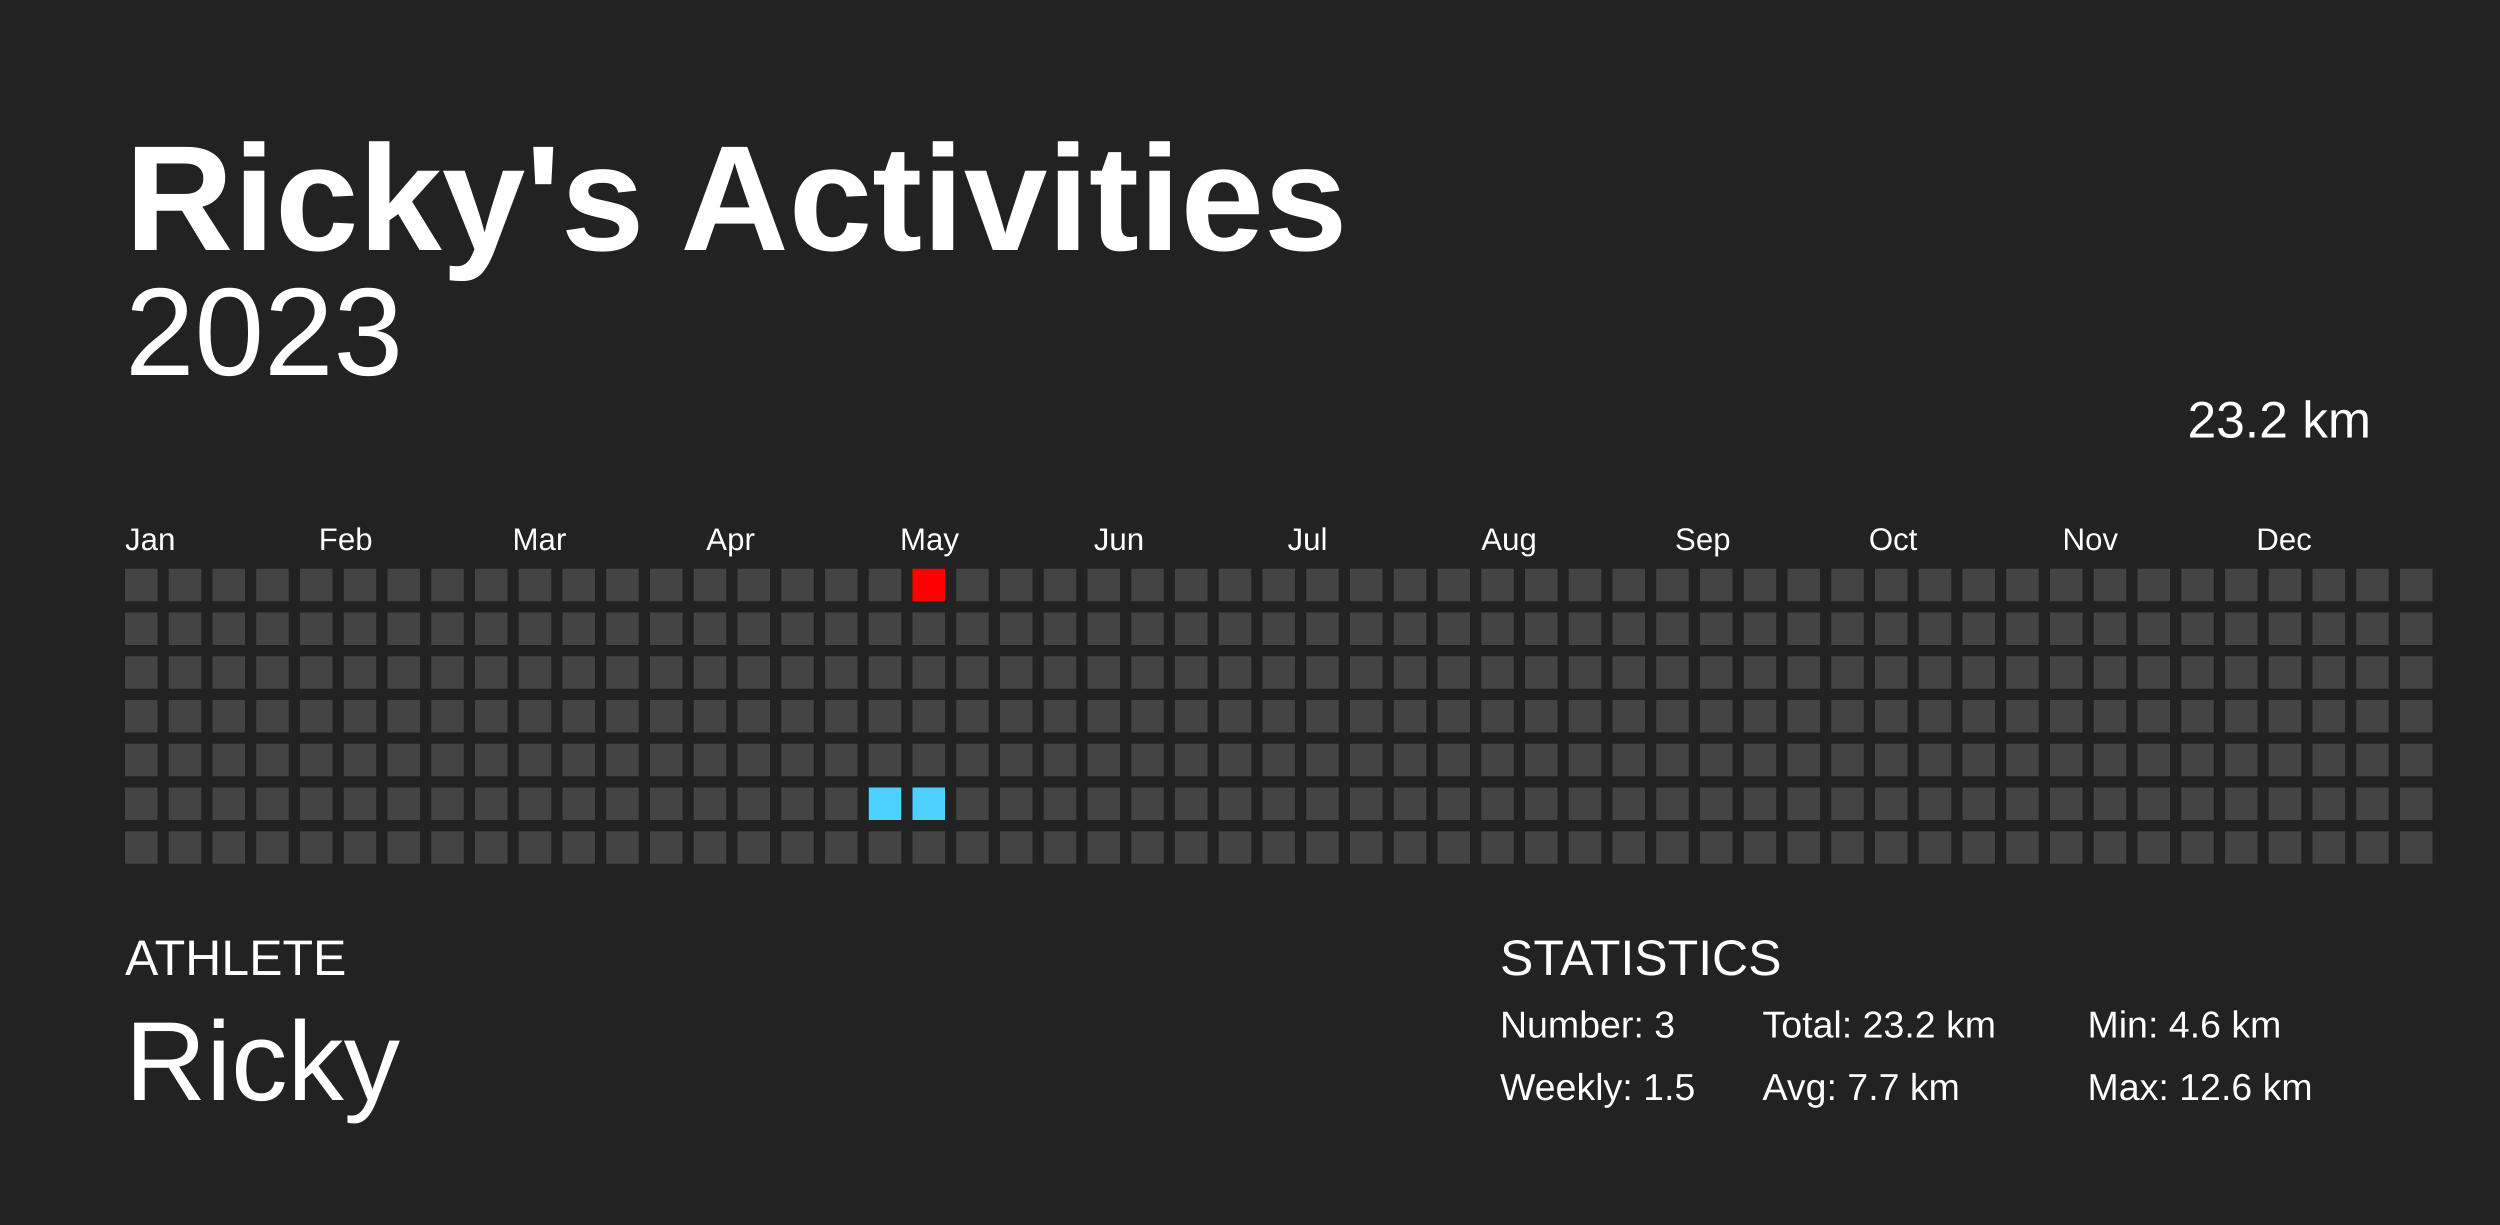
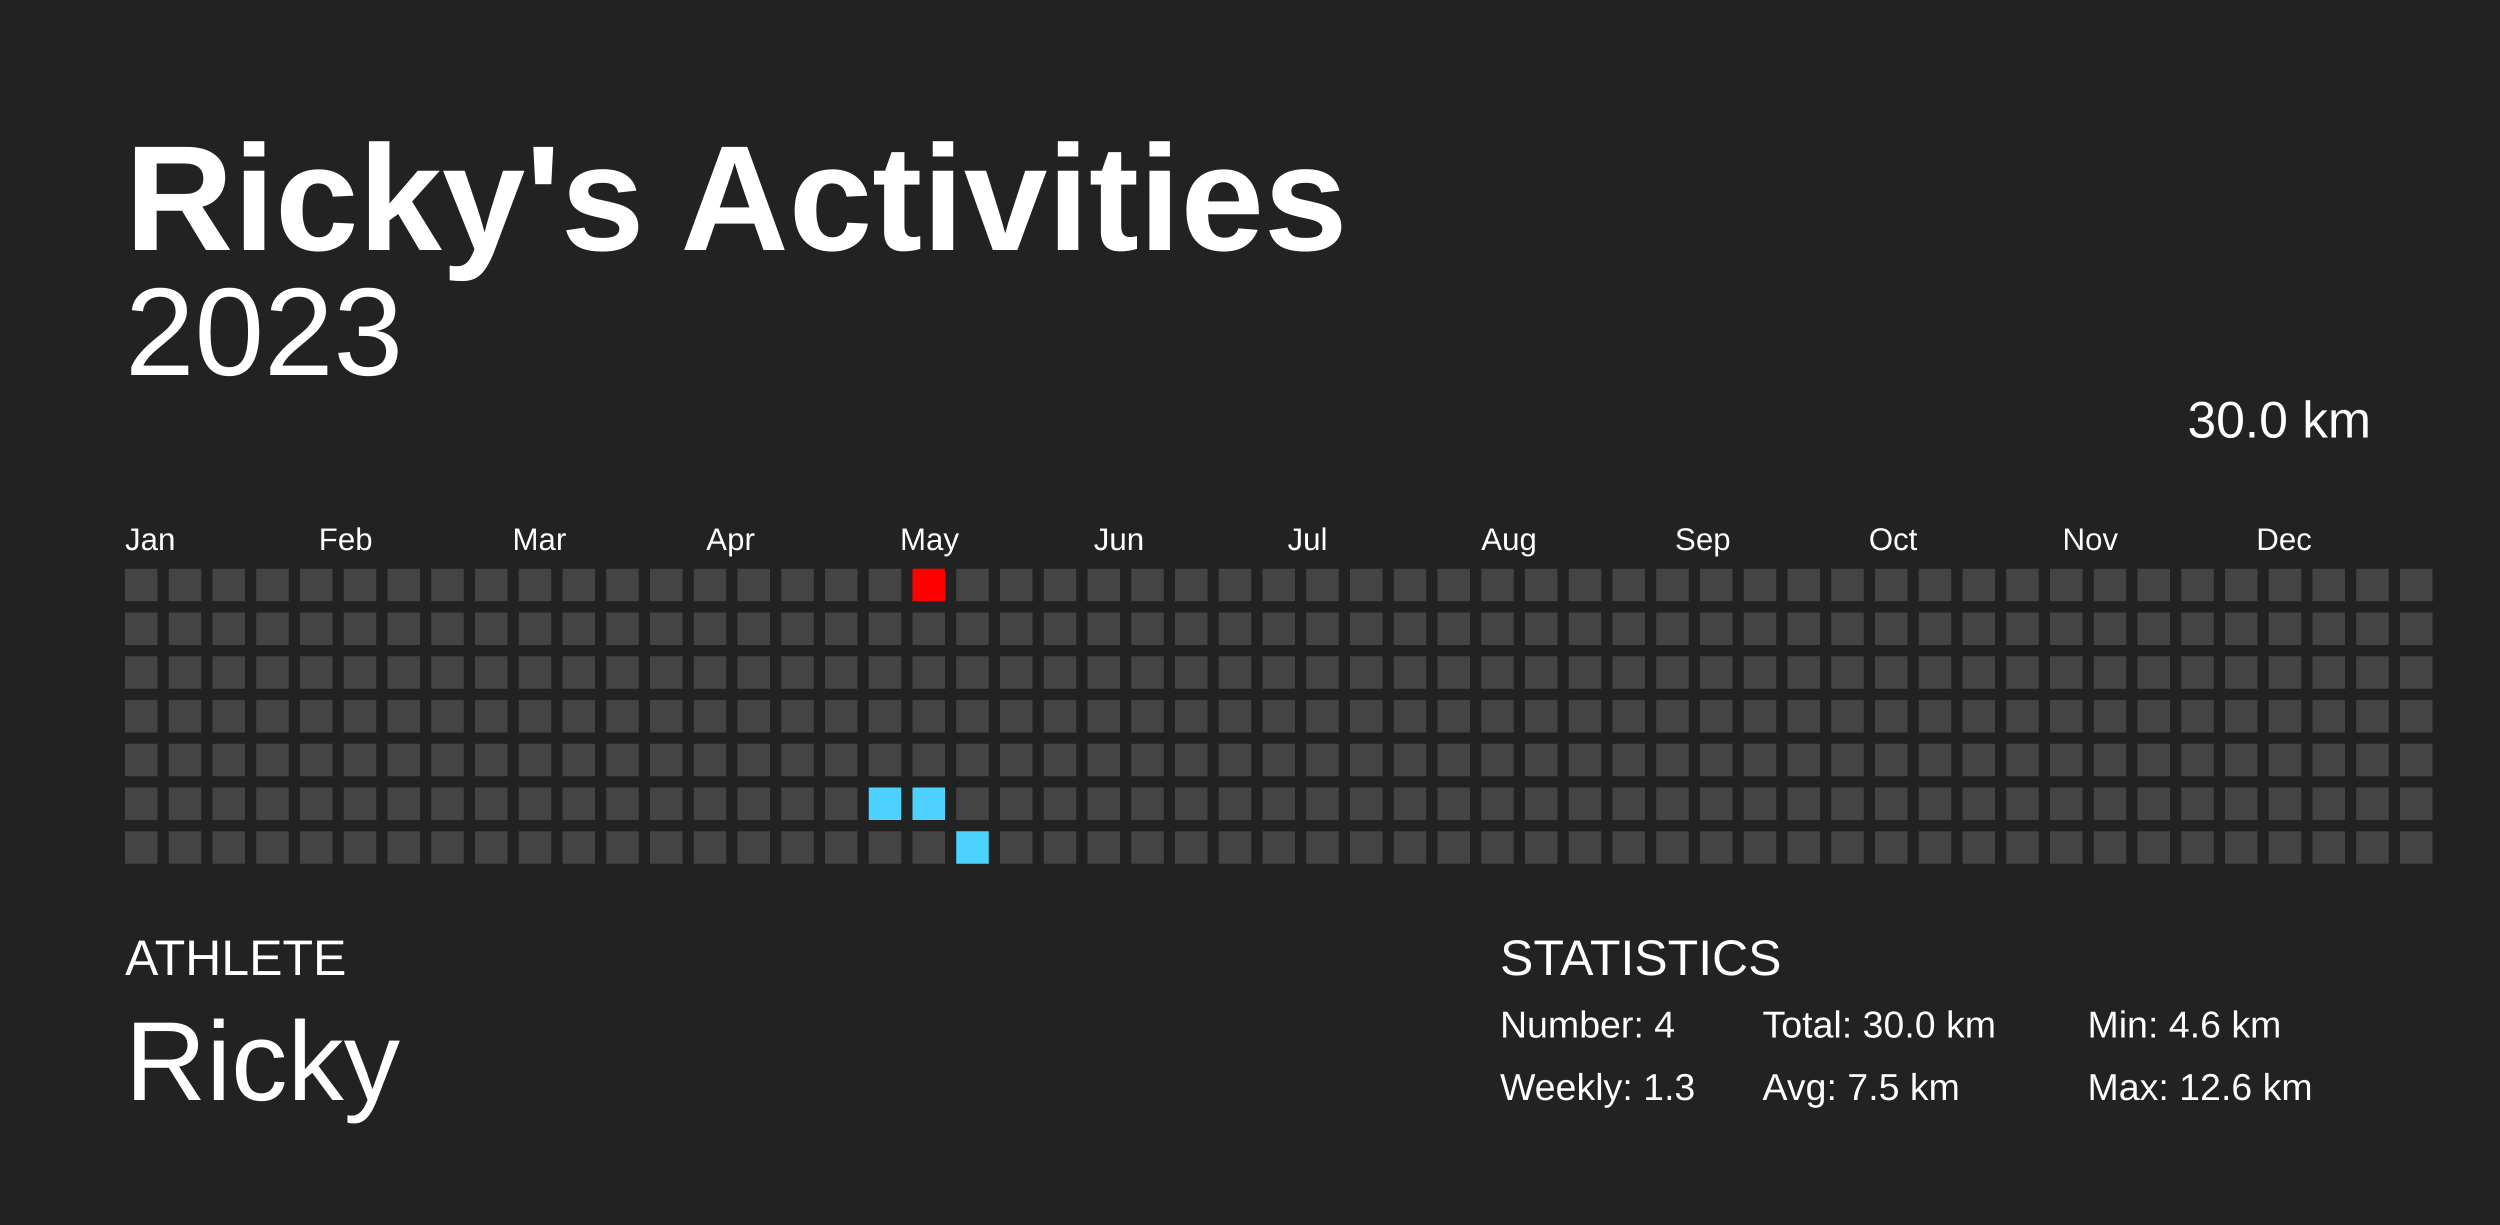
<svg xmlns="http://www.w3.org/2000/svg" baseProfile="full" height="98mm" version="1.1" viewBox="0,0,200,98" width="200mm">
  <defs />
  <rect fill="#222222" height="98" width="200" x="0" y="0" />
  <text fill="#FFFFFF" style="font-size:12px; font-family:Arial; font-weight:bold;" x="10" y="20">Ricky's Activities</text>
  <text fill="#FFFFFF" style="font-size:4px; font-family:Arial" x="10" y="78">ATHLETE</text>
  <text fill="#FFFFFF" style="font-size:9px; font-family:Arial" x="10" y="88">Ricky</text>
  <text fill="#FFFFFF" style="font-size:4px; font-family:Arial" x="120" y="78">STATISTICS</text>
-   <text fill="#FFFFFF" style="font-size:3px; font-family:Arial" x="120" y="83">Number: 3</text>
-   <text fill="#FFFFFF" style="font-size:3px; font-family:Arial" x="120" y="88">Weekly: 1.5</text>
-   <text fill="#FFFFFF" style="font-size:3px; font-family:Arial" x="141" y="83">Total: 23.2 km</text>
-   <text fill="#FFFFFF" style="font-size:3px; font-family:Arial" x="141" y="88">Avg: 7.7 km</text>
+   <text fill="#FFFFFF" style="font-size:3px; font-family:Arial" x="120" y="83">Number: 4</text>
+   <text fill="#FFFFFF" style="font-size:3px; font-family:Arial" x="120" y="88">Weekly: 1.3</text>
+   <text fill="#FFFFFF" style="font-size:3px; font-family:Arial" x="141" y="83">Total: 30.0 km</text>
+   <text fill="#FFFFFF" style="font-size:3px; font-family:Arial" x="141" y="88">Avg: 7.5 km</text>
  <text fill="#FFFFFF" style="font-size:3px; font-family:Arial" x="167" y="83">Min: 4.6 km</text>
  <text fill="#FFFFFF" style="font-size:3px; font-family:Arial" x="167" y="88">Max: 12.6 km</text>
  <text alignment-baseline="hanging" fill="#FFFFFF" style="font-size:10.0px; font-family:Arial;" x="10" y="30">2023</text>
-   <text alignment-baseline="hanging" fill="#FFFFFF" style="font-size:4.125px; font-family:Arial;" x="175" y="35">23.2 km</text>
+   <text alignment-baseline="hanging" fill="#FFFFFF" style="font-size:4.125px; font-family:Arial;" x="175" y="35">30.0 km</text>
  <text fill="#FFFFFF" style="font-size:2.5px; font-family:Arial" x="10.0" y="44">Jan</text>
  <text fill="#FFFFFF" style="font-size:2.5px; font-family:Arial" x="25.5" y="44">Feb</text>
  <text fill="#FFFFFF" style="font-size:2.5px; font-family:Arial" x="41.0" y="44">Mar</text>
  <text fill="#FFFFFF" style="font-size:2.5px; font-family:Arial" x="56.5" y="44">Apr</text>
  <text fill="#FFFFFF" style="font-size:2.5px; font-family:Arial" x="72.0" y="44">May</text>
  <text fill="#FFFFFF" style="font-size:2.5px; font-family:Arial" x="87.5" y="44">Jun</text>
  <text fill="#FFFFFF" style="font-size:2.5px; font-family:Arial" x="103.0" y="44">Jul</text>
  <text fill="#FFFFFF" style="font-size:2.5px; font-family:Arial" x="118.5" y="44">Aug</text>
  <text fill="#FFFFFF" style="font-size:2.5px; font-family:Arial" x="134.0" y="44">Sep</text>
  <text fill="#FFFFFF" style="font-size:2.5px; font-family:Arial" x="149.5" y="44">Oct</text>
  <text fill="#FFFFFF" style="font-size:2.5px; font-family:Arial" x="165.0" y="44">Nov</text>
  <text fill="#FFFFFF" style="font-size:2.5px; font-family:Arial" x="180.5" y="44">Dec</text>
  <rect fill="#444444" height="2.6" width="2.6" x="10.0" y="45.5" />
  <rect fill="#444444" height="2.6" width="2.6" x="10.0" y="49.0" />
  <rect fill="#444444" height="2.6" width="2.6" x="10.0" y="52.5" />
  <rect fill="#444444" height="2.6" width="2.6" x="10.0" y="56.0" />
  <rect fill="#444444" height="2.6" width="2.6" x="10.0" y="59.5" />
  <rect fill="#444444" height="2.6" width="2.6" x="10.0" y="63.0" />
  <rect fill="#444444" height="2.6" width="2.6" x="10.0" y="66.5" />
  <rect fill="#444444" height="2.6" width="2.6" x="13.5" y="45.5" />
  <rect fill="#444444" height="2.6" width="2.6" x="13.5" y="49.0" />
  <rect fill="#444444" height="2.6" width="2.6" x="13.5" y="52.5" />
  <rect fill="#444444" height="2.6" width="2.6" x="13.5" y="56.0" />
  <rect fill="#444444" height="2.6" width="2.6" x="13.5" y="59.5" />
  <rect fill="#444444" height="2.6" width="2.6" x="13.5" y="63.0" />
  <rect fill="#444444" height="2.6" width="2.6" x="13.5" y="66.5" />
  <rect fill="#444444" height="2.6" width="2.6" x="17.0" y="45.5" />
  <rect fill="#444444" height="2.6" width="2.6" x="17.0" y="49.0" />
  <rect fill="#444444" height="2.6" width="2.6" x="17.0" y="52.5" />
  <rect fill="#444444" height="2.6" width="2.6" x="17.0" y="56.0" />
  <rect fill="#444444" height="2.6" width="2.6" x="17.0" y="59.5" />
  <rect fill="#444444" height="2.6" width="2.6" x="17.0" y="63.0" />
  <rect fill="#444444" height="2.6" width="2.6" x="17.0" y="66.5" />
  <rect fill="#444444" height="2.6" width="2.6" x="20.5" y="45.5" />
  <rect fill="#444444" height="2.6" width="2.6" x="20.5" y="49.0" />
  <rect fill="#444444" height="2.6" width="2.6" x="20.5" y="52.5" />
  <rect fill="#444444" height="2.6" width="2.6" x="20.5" y="56.0" />
  <rect fill="#444444" height="2.6" width="2.6" x="20.5" y="59.5" />
  <rect fill="#444444" height="2.6" width="2.6" x="20.5" y="63.0" />
  <rect fill="#444444" height="2.6" width="2.6" x="20.5" y="66.5" />
  <rect fill="#444444" height="2.6" width="2.6" x="24.0" y="45.5" />
  <rect fill="#444444" height="2.6" width="2.6" x="24.0" y="49.0" />
  <rect fill="#444444" height="2.6" width="2.6" x="24.0" y="52.5" />
  <rect fill="#444444" height="2.6" width="2.6" x="24.0" y="56.0" />
  <rect fill="#444444" height="2.6" width="2.6" x="24.0" y="59.5" />
  <rect fill="#444444" height="2.6" width="2.6" x="24.0" y="63.0" />
  <rect fill="#444444" height="2.6" width="2.6" x="24.0" y="66.5" />
  <rect fill="#444444" height="2.6" width="2.6" x="27.5" y="45.5" />
  <rect fill="#444444" height="2.6" width="2.6" x="27.5" y="49.0" />
  <rect fill="#444444" height="2.6" width="2.6" x="27.5" y="52.5" />
  <rect fill="#444444" height="2.6" width="2.6" x="27.5" y="56.0" />
  <rect fill="#444444" height="2.6" width="2.6" x="27.5" y="59.5" />
  <rect fill="#444444" height="2.6" width="2.6" x="27.5" y="63.0" />
  <rect fill="#444444" height="2.6" width="2.6" x="27.5" y="66.5" />
  <rect fill="#444444" height="2.6" width="2.6" x="31.0" y="45.5" />
  <rect fill="#444444" height="2.6" width="2.6" x="31.0" y="49.0" />
  <rect fill="#444444" height="2.6" width="2.6" x="31.0" y="52.5" />
  <rect fill="#444444" height="2.6" width="2.6" x="31.0" y="56.0" />
  <rect fill="#444444" height="2.6" width="2.6" x="31.0" y="59.5" />
  <rect fill="#444444" height="2.6" width="2.6" x="31.0" y="63.0" />
  <rect fill="#444444" height="2.6" width="2.6" x="31.0" y="66.5" />
  <rect fill="#444444" height="2.6" width="2.6" x="34.5" y="45.5" />
  <rect fill="#444444" height="2.6" width="2.6" x="34.5" y="49.0" />
  <rect fill="#444444" height="2.6" width="2.6" x="34.5" y="52.5" />
  <rect fill="#444444" height="2.6" width="2.6" x="34.5" y="56.0" />
  <rect fill="#444444" height="2.6" width="2.6" x="34.5" y="59.5" />
  <rect fill="#444444" height="2.6" width="2.6" x="34.5" y="63.0" />
  <rect fill="#444444" height="2.6" width="2.6" x="34.5" y="66.5" />
  <rect fill="#444444" height="2.6" width="2.6" x="38.0" y="45.5" />
  <rect fill="#444444" height="2.6" width="2.6" x="38.0" y="49.0" />
  <rect fill="#444444" height="2.6" width="2.6" x="38.0" y="52.5" />
  <rect fill="#444444" height="2.6" width="2.6" x="38.0" y="56.0" />
  <rect fill="#444444" height="2.6" width="2.6" x="38.0" y="59.5" />
  <rect fill="#444444" height="2.6" width="2.6" x="38.0" y="63.0" />
  <rect fill="#444444" height="2.6" width="2.6" x="38.0" y="66.5" />
  <rect fill="#444444" height="2.6" width="2.6" x="41.5" y="45.5" />
  <rect fill="#444444" height="2.6" width="2.6" x="41.5" y="49.0" />
  <rect fill="#444444" height="2.6" width="2.6" x="41.5" y="52.5" />
  <rect fill="#444444" height="2.6" width="2.6" x="41.5" y="56.0" />
  <rect fill="#444444" height="2.6" width="2.6" x="41.5" y="59.5" />
  <rect fill="#444444" height="2.6" width="2.6" x="41.5" y="63.0" />
  <rect fill="#444444" height="2.6" width="2.6" x="41.5" y="66.5" />
  <rect fill="#444444" height="2.6" width="2.6" x="45.0" y="45.5" />
  <rect fill="#444444" height="2.6" width="2.6" x="45.0" y="49.0" />
  <rect fill="#444444" height="2.6" width="2.6" x="45.0" y="52.5" />
  <rect fill="#444444" height="2.6" width="2.6" x="45.0" y="56.0" />
  <rect fill="#444444" height="2.6" width="2.6" x="45.0" y="59.5" />
  <rect fill="#444444" height="2.6" width="2.6" x="45.0" y="63.0" />
  <rect fill="#444444" height="2.6" width="2.6" x="45.0" y="66.5" />
  <rect fill="#444444" height="2.6" width="2.6" x="48.5" y="45.5" />
  <rect fill="#444444" height="2.6" width="2.6" x="48.5" y="49.0" />
  <rect fill="#444444" height="2.6" width="2.6" x="48.5" y="52.5" />
  <rect fill="#444444" height="2.6" width="2.6" x="48.5" y="56.0" />
  <rect fill="#444444" height="2.6" width="2.6" x="48.5" y="59.5" />
  <rect fill="#444444" height="2.6" width="2.6" x="48.5" y="63.0" />
  <rect fill="#444444" height="2.6" width="2.6" x="48.5" y="66.5" />
  <rect fill="#444444" height="2.6" width="2.6" x="52.0" y="45.5" />
  <rect fill="#444444" height="2.6" width="2.6" x="52.0" y="49.0" />
  <rect fill="#444444" height="2.6" width="2.6" x="52.0" y="52.5" />
  <rect fill="#444444" height="2.6" width="2.6" x="52.0" y="56.0" />
  <rect fill="#444444" height="2.6" width="2.6" x="52.0" y="59.5" />
  <rect fill="#444444" height="2.6" width="2.6" x="52.0" y="63.0" />
  <rect fill="#444444" height="2.6" width="2.6" x="52.0" y="66.5" />
  <rect fill="#444444" height="2.6" width="2.6" x="55.5" y="45.5" />
  <rect fill="#444444" height="2.6" width="2.6" x="55.5" y="49.0" />
  <rect fill="#444444" height="2.6" width="2.6" x="55.5" y="52.5" />
  <rect fill="#444444" height="2.6" width="2.6" x="55.5" y="56.0" />
  <rect fill="#444444" height="2.6" width="2.6" x="55.5" y="59.5" />
  <rect fill="#444444" height="2.6" width="2.6" x="55.5" y="63.0" />
  <rect fill="#444444" height="2.6" width="2.6" x="55.5" y="66.5" />
  <rect fill="#444444" height="2.6" width="2.6" x="59.0" y="45.5" />
  <rect fill="#444444" height="2.6" width="2.6" x="59.0" y="49.0" />
  <rect fill="#444444" height="2.6" width="2.6" x="59.0" y="52.5" />
  <rect fill="#444444" height="2.6" width="2.6" x="59.0" y="56.0" />
  <rect fill="#444444" height="2.6" width="2.6" x="59.0" y="59.5" />
  <rect fill="#444444" height="2.6" width="2.6" x="59.0" y="63.0" />
  <rect fill="#444444" height="2.6" width="2.6" x="59.0" y="66.5" />
  <rect fill="#444444" height="2.6" width="2.6" x="62.5" y="45.5" />
  <rect fill="#444444" height="2.6" width="2.6" x="62.5" y="49.0" />
  <rect fill="#444444" height="2.6" width="2.6" x="62.5" y="52.5" />
  <rect fill="#444444" height="2.6" width="2.6" x="62.5" y="56.0" />
  <rect fill="#444444" height="2.6" width="2.6" x="62.5" y="59.5" />
  <rect fill="#444444" height="2.6" width="2.6" x="62.5" y="63.0" />
  <rect fill="#444444" height="2.6" width="2.6" x="62.5" y="66.5" />
  <rect fill="#444444" height="2.6" width="2.6" x="66.0" y="45.5" />
  <rect fill="#444444" height="2.6" width="2.6" x="66.0" y="49.0" />
  <rect fill="#444444" height="2.6" width="2.6" x="66.0" y="52.5" />
  <rect fill="#444444" height="2.6" width="2.6" x="66.0" y="56.0" />
  <rect fill="#444444" height="2.6" width="2.6" x="66.0" y="59.5" />
  <rect fill="#444444" height="2.6" width="2.6" x="66.0" y="63.0" />
  <rect fill="#444444" height="2.6" width="2.6" x="66.0" y="66.5" />
  <rect fill="#444444" height="2.6" width="2.6" x="69.5" y="45.5" />
  <rect fill="#444444" height="2.6" width="2.6" x="69.5" y="49.0" />
  <rect fill="#444444" height="2.6" width="2.6" x="69.5" y="52.5" />
  <rect fill="#444444" height="2.6" width="2.6" x="69.5" y="56.0" />
  <rect fill="#444444" height="2.6" width="2.6" x="69.5" y="59.5" />
  <rect fill="#4dd2ff" height="2.6" width="2.6" x="69.5" y="63.0" />
  <rect fill="#444444" height="2.6" width="2.6" x="69.5" y="66.5" />
  <rect fill="#ff0000" height="2.6" width="2.6" x="73.0" y="45.5" />
  <rect fill="#444444" height="2.6" width="2.6" x="73.0" y="49.0" />
  <rect fill="#444444" height="2.6" width="2.6" x="73.0" y="52.5" />
  <rect fill="#444444" height="2.6" width="2.6" x="73.0" y="56.0" />
  <rect fill="#444444" height="2.6" width="2.6" x="73.0" y="59.5" />
  <rect fill="#4dd2ff" height="2.6" width="2.6" x="73.0" y="63.0" />
  <rect fill="#444444" height="2.6" width="2.6" x="73.0" y="66.5" />
  <rect fill="#444444" height="2.6" width="2.6" x="76.5" y="45.5" />
  <rect fill="#444444" height="2.6" width="2.6" x="76.5" y="49.0" />
  <rect fill="#444444" height="2.6" width="2.6" x="76.5" y="52.5" />
  <rect fill="#444444" height="2.6" width="2.6" x="76.5" y="56.0" />
  <rect fill="#444444" height="2.6" width="2.6" x="76.5" y="59.5" />
  <rect fill="#444444" height="2.6" width="2.6" x="76.5" y="63.0" />
-   <rect fill="#444444" height="2.6" width="2.6" x="76.5" y="66.5" />
+   <rect fill="#4dd2ff" height="2.6" width="2.6" x="76.5" y="66.5" />
  <rect fill="#444444" height="2.6" width="2.6" x="80.0" y="45.5" />
  <rect fill="#444444" height="2.6" width="2.6" x="80.0" y="49.0" />
  <rect fill="#444444" height="2.6" width="2.6" x="80.0" y="52.5" />
  <rect fill="#444444" height="2.6" width="2.6" x="80.0" y="56.0" />
  <rect fill="#444444" height="2.6" width="2.6" x="80.0" y="59.5" />
  <rect fill="#444444" height="2.6" width="2.6" x="80.0" y="63.0" />
  <rect fill="#444444" height="2.6" width="2.6" x="80.0" y="66.5" />
  <rect fill="#444444" height="2.6" width="2.6" x="83.5" y="45.5" />
  <rect fill="#444444" height="2.6" width="2.6" x="83.5" y="49.0" />
  <rect fill="#444444" height="2.6" width="2.6" x="83.5" y="52.5" />
  <rect fill="#444444" height="2.6" width="2.6" x="83.5" y="56.0" />
  <rect fill="#444444" height="2.6" width="2.6" x="83.5" y="59.5" />
  <rect fill="#444444" height="2.6" width="2.6" x="83.5" y="63.0" />
  <rect fill="#444444" height="2.6" width="2.6" x="83.5" y="66.5" />
  <rect fill="#444444" height="2.6" width="2.6" x="87.0" y="45.5" />
  <rect fill="#444444" height="2.6" width="2.6" x="87.0" y="49.0" />
  <rect fill="#444444" height="2.6" width="2.6" x="87.0" y="52.5" />
  <rect fill="#444444" height="2.6" width="2.6" x="87.0" y="56.0" />
  <rect fill="#444444" height="2.6" width="2.6" x="87.0" y="59.5" />
  <rect fill="#444444" height="2.6" width="2.6" x="87.0" y="63.0" />
  <rect fill="#444444" height="2.6" width="2.6" x="87.0" y="66.5" />
  <rect fill="#444444" height="2.6" width="2.6" x="90.5" y="45.5" />
  <rect fill="#444444" height="2.6" width="2.6" x="90.5" y="49.0" />
  <rect fill="#444444" height="2.6" width="2.6" x="90.5" y="52.5" />
  <rect fill="#444444" height="2.6" width="2.6" x="90.5" y="56.0" />
  <rect fill="#444444" height="2.6" width="2.6" x="90.5" y="59.5" />
  <rect fill="#444444" height="2.6" width="2.6" x="90.5" y="63.0" />
  <rect fill="#444444" height="2.6" width="2.6" x="90.5" y="66.5" />
  <rect fill="#444444" height="2.6" width="2.6" x="94.0" y="45.5" />
  <rect fill="#444444" height="2.6" width="2.6" x="94.0" y="49.0" />
  <rect fill="#444444" height="2.6" width="2.6" x="94.0" y="52.5" />
  <rect fill="#444444" height="2.6" width="2.6" x="94.0" y="56.0" />
  <rect fill="#444444" height="2.6" width="2.6" x="94.0" y="59.5" />
  <rect fill="#444444" height="2.6" width="2.6" x="94.0" y="63.0" />
  <rect fill="#444444" height="2.6" width="2.6" x="94.0" y="66.5" />
  <rect fill="#444444" height="2.6" width="2.6" x="97.5" y="45.5" />
  <rect fill="#444444" height="2.6" width="2.6" x="97.5" y="49.0" />
  <rect fill="#444444" height="2.6" width="2.6" x="97.5" y="52.5" />
  <rect fill="#444444" height="2.6" width="2.6" x="97.5" y="56.0" />
  <rect fill="#444444" height="2.6" width="2.6" x="97.5" y="59.5" />
  <rect fill="#444444" height="2.6" width="2.6" x="97.5" y="63.0" />
  <rect fill="#444444" height="2.6" width="2.6" x="97.5" y="66.5" />
  <rect fill="#444444" height="2.6" width="2.6" x="101.0" y="45.5" />
  <rect fill="#444444" height="2.6" width="2.6" x="101.0" y="49.0" />
  <rect fill="#444444" height="2.6" width="2.6" x="101.0" y="52.5" />
  <rect fill="#444444" height="2.6" width="2.6" x="101.0" y="56.0" />
  <rect fill="#444444" height="2.6" width="2.6" x="101.0" y="59.5" />
  <rect fill="#444444" height="2.6" width="2.6" x="101.0" y="63.0" />
  <rect fill="#444444" height="2.6" width="2.6" x="101.0" y="66.5" />
  <rect fill="#444444" height="2.6" width="2.6" x="104.5" y="45.5" />
  <rect fill="#444444" height="2.6" width="2.6" x="104.5" y="49.0" />
  <rect fill="#444444" height="2.6" width="2.6" x="104.5" y="52.5" />
  <rect fill="#444444" height="2.6" width="2.6" x="104.5" y="56.0" />
  <rect fill="#444444" height="2.6" width="2.6" x="104.5" y="59.5" />
  <rect fill="#444444" height="2.6" width="2.6" x="104.5" y="63.0" />
  <rect fill="#444444" height="2.6" width="2.6" x="104.5" y="66.5" />
  <rect fill="#444444" height="2.6" width="2.6" x="108.0" y="45.5" />
  <rect fill="#444444" height="2.6" width="2.6" x="108.0" y="49.0" />
  <rect fill="#444444" height="2.6" width="2.6" x="108.0" y="52.5" />
  <rect fill="#444444" height="2.6" width="2.6" x="108.0" y="56.0" />
  <rect fill="#444444" height="2.6" width="2.6" x="108.0" y="59.5" />
  <rect fill="#444444" height="2.6" width="2.6" x="108.0" y="63.0" />
  <rect fill="#444444" height="2.6" width="2.6" x="108.0" y="66.5" />
  <rect fill="#444444" height="2.6" width="2.6" x="111.5" y="45.5" />
  <rect fill="#444444" height="2.6" width="2.6" x="111.5" y="49.0" />
  <rect fill="#444444" height="2.6" width="2.6" x="111.5" y="52.5" />
  <rect fill="#444444" height="2.6" width="2.6" x="111.5" y="56.0" />
  <rect fill="#444444" height="2.6" width="2.6" x="111.5" y="59.5" />
  <rect fill="#444444" height="2.6" width="2.6" x="111.5" y="63.0" />
  <rect fill="#444444" height="2.6" width="2.6" x="111.5" y="66.5" />
  <rect fill="#444444" height="2.6" width="2.6" x="115.0" y="45.5" />
  <rect fill="#444444" height="2.6" width="2.6" x="115.0" y="49.0" />
  <rect fill="#444444" height="2.6" width="2.6" x="115.0" y="52.5" />
  <rect fill="#444444" height="2.6" width="2.6" x="115.0" y="56.0" />
  <rect fill="#444444" height="2.6" width="2.6" x="115.0" y="59.5" />
  <rect fill="#444444" height="2.6" width="2.6" x="115.0" y="63.0" />
  <rect fill="#444444" height="2.6" width="2.6" x="115.0" y="66.5" />
  <rect fill="#444444" height="2.6" width="2.6" x="118.5" y="45.5" />
  <rect fill="#444444" height="2.6" width="2.6" x="118.5" y="49.0" />
  <rect fill="#444444" height="2.6" width="2.6" x="118.5" y="52.5" />
  <rect fill="#444444" height="2.6" width="2.6" x="118.5" y="56.0" />
  <rect fill="#444444" height="2.6" width="2.6" x="118.5" y="59.5" />
  <rect fill="#444444" height="2.6" width="2.6" x="118.5" y="63.0" />
  <rect fill="#444444" height="2.6" width="2.6" x="118.5" y="66.5" />
  <rect fill="#444444" height="2.6" width="2.6" x="122.0" y="45.5" />
  <rect fill="#444444" height="2.6" width="2.6" x="122.0" y="49.0" />
  <rect fill="#444444" height="2.6" width="2.6" x="122.0" y="52.5" />
  <rect fill="#444444" height="2.6" width="2.6" x="122.0" y="56.0" />
  <rect fill="#444444" height="2.6" width="2.6" x="122.0" y="59.5" />
  <rect fill="#444444" height="2.6" width="2.6" x="122.0" y="63.0" />
  <rect fill="#444444" height="2.6" width="2.6" x="122.0" y="66.5" />
  <rect fill="#444444" height="2.6" width="2.6" x="125.5" y="45.5" />
  <rect fill="#444444" height="2.6" width="2.6" x="125.5" y="49.0" />
  <rect fill="#444444" height="2.6" width="2.6" x="125.5" y="52.5" />
  <rect fill="#444444" height="2.6" width="2.6" x="125.5" y="56.0" />
  <rect fill="#444444" height="2.6" width="2.6" x="125.5" y="59.5" />
  <rect fill="#444444" height="2.6" width="2.6" x="125.5" y="63.0" />
  <rect fill="#444444" height="2.6" width="2.6" x="125.5" y="66.5" />
  <rect fill="#444444" height="2.6" width="2.6" x="129.0" y="45.5" />
  <rect fill="#444444" height="2.6" width="2.6" x="129.0" y="49.0" />
  <rect fill="#444444" height="2.6" width="2.6" x="129.0" y="52.5" />
  <rect fill="#444444" height="2.6" width="2.6" x="129.0" y="56.0" />
  <rect fill="#444444" height="2.6" width="2.6" x="129.0" y="59.5" />
  <rect fill="#444444" height="2.6" width="2.6" x="129.0" y="63.0" />
  <rect fill="#444444" height="2.6" width="2.6" x="129.0" y="66.5" />
  <rect fill="#444444" height="2.6" width="2.6" x="132.5" y="45.5" />
  <rect fill="#444444" height="2.6" width="2.6" x="132.5" y="49.0" />
  <rect fill="#444444" height="2.6" width="2.6" x="132.5" y="52.5" />
  <rect fill="#444444" height="2.6" width="2.6" x="132.5" y="56.0" />
  <rect fill="#444444" height="2.6" width="2.6" x="132.5" y="59.5" />
  <rect fill="#444444" height="2.6" width="2.6" x="132.5" y="63.0" />
  <rect fill="#444444" height="2.6" width="2.6" x="132.5" y="66.5" />
  <rect fill="#444444" height="2.6" width="2.6" x="136.0" y="45.5" />
  <rect fill="#444444" height="2.6" width="2.6" x="136.0" y="49.0" />
  <rect fill="#444444" height="2.6" width="2.6" x="136.0" y="52.5" />
  <rect fill="#444444" height="2.6" width="2.6" x="136.0" y="56.0" />
  <rect fill="#444444" height="2.6" width="2.6" x="136.0" y="59.5" />
  <rect fill="#444444" height="2.6" width="2.6" x="136.0" y="63.0" />
  <rect fill="#444444" height="2.6" width="2.6" x="136.0" y="66.5" />
  <rect fill="#444444" height="2.6" width="2.6" x="139.5" y="45.5" />
  <rect fill="#444444" height="2.6" width="2.6" x="139.5" y="49.0" />
  <rect fill="#444444" height="2.6" width="2.6" x="139.5" y="52.5" />
  <rect fill="#444444" height="2.6" width="2.6" x="139.5" y="56.0" />
  <rect fill="#444444" height="2.6" width="2.6" x="139.5" y="59.5" />
  <rect fill="#444444" height="2.6" width="2.6" x="139.5" y="63.0" />
  <rect fill="#444444" height="2.6" width="2.6" x="139.5" y="66.5" />
  <rect fill="#444444" height="2.6" width="2.6" x="143.0" y="45.5" />
  <rect fill="#444444" height="2.6" width="2.6" x="143.0" y="49.0" />
  <rect fill="#444444" height="2.6" width="2.6" x="143.0" y="52.5" />
  <rect fill="#444444" height="2.6" width="2.6" x="143.0" y="56.0" />
  <rect fill="#444444" height="2.6" width="2.6" x="143.0" y="59.5" />
  <rect fill="#444444" height="2.6" width="2.6" x="143.0" y="63.0" />
  <rect fill="#444444" height="2.6" width="2.6" x="143.0" y="66.5" />
  <rect fill="#444444" height="2.6" width="2.6" x="146.5" y="45.5" />
  <rect fill="#444444" height="2.6" width="2.6" x="146.5" y="49.0" />
  <rect fill="#444444" height="2.6" width="2.6" x="146.5" y="52.5" />
  <rect fill="#444444" height="2.6" width="2.6" x="146.5" y="56.0" />
  <rect fill="#444444" height="2.6" width="2.6" x="146.5" y="59.5" />
  <rect fill="#444444" height="2.6" width="2.6" x="146.5" y="63.0" />
  <rect fill="#444444" height="2.6" width="2.6" x="146.5" y="66.5" />
  <rect fill="#444444" height="2.6" width="2.6" x="150.0" y="45.5" />
  <rect fill="#444444" height="2.6" width="2.6" x="150.0" y="49.0" />
  <rect fill="#444444" height="2.6" width="2.6" x="150.0" y="52.5" />
  <rect fill="#444444" height="2.6" width="2.6" x="150.0" y="56.0" />
  <rect fill="#444444" height="2.6" width="2.6" x="150.0" y="59.5" />
  <rect fill="#444444" height="2.6" width="2.6" x="150.0" y="63.0" />
  <rect fill="#444444" height="2.6" width="2.6" x="150.0" y="66.5" />
  <rect fill="#444444" height="2.6" width="2.6" x="153.5" y="45.5" />
  <rect fill="#444444" height="2.6" width="2.6" x="153.5" y="49.0" />
  <rect fill="#444444" height="2.6" width="2.6" x="153.5" y="52.5" />
  <rect fill="#444444" height="2.6" width="2.6" x="153.5" y="56.0" />
  <rect fill="#444444" height="2.6" width="2.6" x="153.5" y="59.5" />
  <rect fill="#444444" height="2.6" width="2.6" x="153.5" y="63.0" />
  <rect fill="#444444" height="2.6" width="2.6" x="153.5" y="66.5" />
  <rect fill="#444444" height="2.6" width="2.6" x="157.0" y="45.5" />
  <rect fill="#444444" height="2.6" width="2.6" x="157.0" y="49.0" />
  <rect fill="#444444" height="2.6" width="2.6" x="157.0" y="52.5" />
  <rect fill="#444444" height="2.6" width="2.6" x="157.0" y="56.0" />
  <rect fill="#444444" height="2.6" width="2.6" x="157.0" y="59.5" />
  <rect fill="#444444" height="2.6" width="2.6" x="157.0" y="63.0" />
  <rect fill="#444444" height="2.6" width="2.6" x="157.0" y="66.5" />
  <rect fill="#444444" height="2.6" width="2.6" x="160.5" y="45.5" />
  <rect fill="#444444" height="2.6" width="2.6" x="160.5" y="49.0" />
  <rect fill="#444444" height="2.6" width="2.6" x="160.5" y="52.5" />
  <rect fill="#444444" height="2.6" width="2.6" x="160.5" y="56.0" />
  <rect fill="#444444" height="2.6" width="2.6" x="160.5" y="59.5" />
  <rect fill="#444444" height="2.6" width="2.6" x="160.5" y="63.0" />
  <rect fill="#444444" height="2.6" width="2.6" x="160.5" y="66.5" />
  <rect fill="#444444" height="2.6" width="2.6" x="164.0" y="45.5" />
  <rect fill="#444444" height="2.6" width="2.6" x="164.0" y="49.0" />
  <rect fill="#444444" height="2.6" width="2.6" x="164.0" y="52.5" />
  <rect fill="#444444" height="2.6" width="2.6" x="164.0" y="56.0" />
  <rect fill="#444444" height="2.6" width="2.6" x="164.0" y="59.5" />
  <rect fill="#444444" height="2.6" width="2.6" x="164.0" y="63.0" />
  <rect fill="#444444" height="2.6" width="2.6" x="164.0" y="66.5" />
  <rect fill="#444444" height="2.6" width="2.6" x="167.5" y="45.5" />
  <rect fill="#444444" height="2.6" width="2.6" x="167.5" y="49.0" />
  <rect fill="#444444" height="2.6" width="2.6" x="167.5" y="52.5" />
  <rect fill="#444444" height="2.6" width="2.6" x="167.5" y="56.0" />
  <rect fill="#444444" height="2.6" width="2.6" x="167.5" y="59.5" />
  <rect fill="#444444" height="2.6" width="2.6" x="167.5" y="63.0" />
  <rect fill="#444444" height="2.6" width="2.6" x="167.5" y="66.5" />
  <rect fill="#444444" height="2.6" width="2.6" x="171.0" y="45.5" />
  <rect fill="#444444" height="2.6" width="2.6" x="171.0" y="49.0" />
  <rect fill="#444444" height="2.6" width="2.6" x="171.0" y="52.5" />
  <rect fill="#444444" height="2.6" width="2.6" x="171.0" y="56.0" />
  <rect fill="#444444" height="2.6" width="2.6" x="171.0" y="59.5" />
  <rect fill="#444444" height="2.6" width="2.6" x="171.0" y="63.0" />
  <rect fill="#444444" height="2.6" width="2.6" x="171.0" y="66.5" />
  <rect fill="#444444" height="2.6" width="2.6" x="174.5" y="45.5" />
  <rect fill="#444444" height="2.6" width="2.6" x="174.5" y="49.0" />
  <rect fill="#444444" height="2.6" width="2.6" x="174.5" y="52.5" />
  <rect fill="#444444" height="2.6" width="2.6" x="174.5" y="56.0" />
  <rect fill="#444444" height="2.6" width="2.6" x="174.5" y="59.5" />
  <rect fill="#444444" height="2.6" width="2.6" x="174.5" y="63.0" />
  <rect fill="#444444" height="2.6" width="2.6" x="174.5" y="66.5" />
  <rect fill="#444444" height="2.6" width="2.6" x="178.0" y="45.5" />
  <rect fill="#444444" height="2.6" width="2.6" x="178.0" y="49.0" />
  <rect fill="#444444" height="2.6" width="2.6" x="178.0" y="52.5" />
  <rect fill="#444444" height="2.6" width="2.6" x="178.0" y="56.0" />
  <rect fill="#444444" height="2.6" width="2.6" x="178.0" y="59.5" />
  <rect fill="#444444" height="2.6" width="2.6" x="178.0" y="63.0" />
  <rect fill="#444444" height="2.6" width="2.6" x="178.0" y="66.5" />
  <rect fill="#444444" height="2.6" width="2.6" x="181.5" y="45.5" />
  <rect fill="#444444" height="2.6" width="2.6" x="181.5" y="49.0" />
  <rect fill="#444444" height="2.6" width="2.6" x="181.5" y="52.5" />
  <rect fill="#444444" height="2.6" width="2.6" x="181.5" y="56.0" />
  <rect fill="#444444" height="2.6" width="2.6" x="181.5" y="59.5" />
  <rect fill="#444444" height="2.6" width="2.6" x="181.5" y="63.0" />
  <rect fill="#444444" height="2.6" width="2.6" x="181.5" y="66.5" />
  <rect fill="#444444" height="2.6" width="2.6" x="185.0" y="45.5" />
  <rect fill="#444444" height="2.6" width="2.6" x="185.0" y="49.0" />
  <rect fill="#444444" height="2.6" width="2.6" x="185.0" y="52.5" />
  <rect fill="#444444" height="2.6" width="2.6" x="185.0" y="56.0" />
  <rect fill="#444444" height="2.6" width="2.6" x="185.0" y="59.5" />
  <rect fill="#444444" height="2.6" width="2.6" x="185.0" y="63.0" />
  <rect fill="#444444" height="2.6" width="2.6" x="185.0" y="66.5" />
  <rect fill="#444444" height="2.6" width="2.6" x="188.5" y="45.5" />
  <rect fill="#444444" height="2.6" width="2.6" x="188.5" y="49.0" />
  <rect fill="#444444" height="2.6" width="2.6" x="188.5" y="52.5" />
  <rect fill="#444444" height="2.6" width="2.6" x="188.5" y="56.0" />
  <rect fill="#444444" height="2.6" width="2.6" x="188.5" y="59.5" />
  <rect fill="#444444" height="2.6" width="2.6" x="188.5" y="63.0" />
  <rect fill="#444444" height="2.6" width="2.6" x="188.5" y="66.5" />
  <rect fill="#444444" height="2.6" width="2.6" x="192.0" y="45.5" />
  <rect fill="#444444" height="2.6" width="2.6" x="192.0" y="49.0" />
  <rect fill="#444444" height="2.6" width="2.6" x="192.0" y="52.5" />
  <rect fill="#444444" height="2.6" width="2.6" x="192.0" y="56.0" />
  <rect fill="#444444" height="2.6" width="2.6" x="192.0" y="59.5" />
  <rect fill="#444444" height="2.6" width="2.6" x="192.0" y="63.0" />
  <rect fill="#444444" height="2.6" width="2.6" x="192.0" y="66.5" />
</svg>
